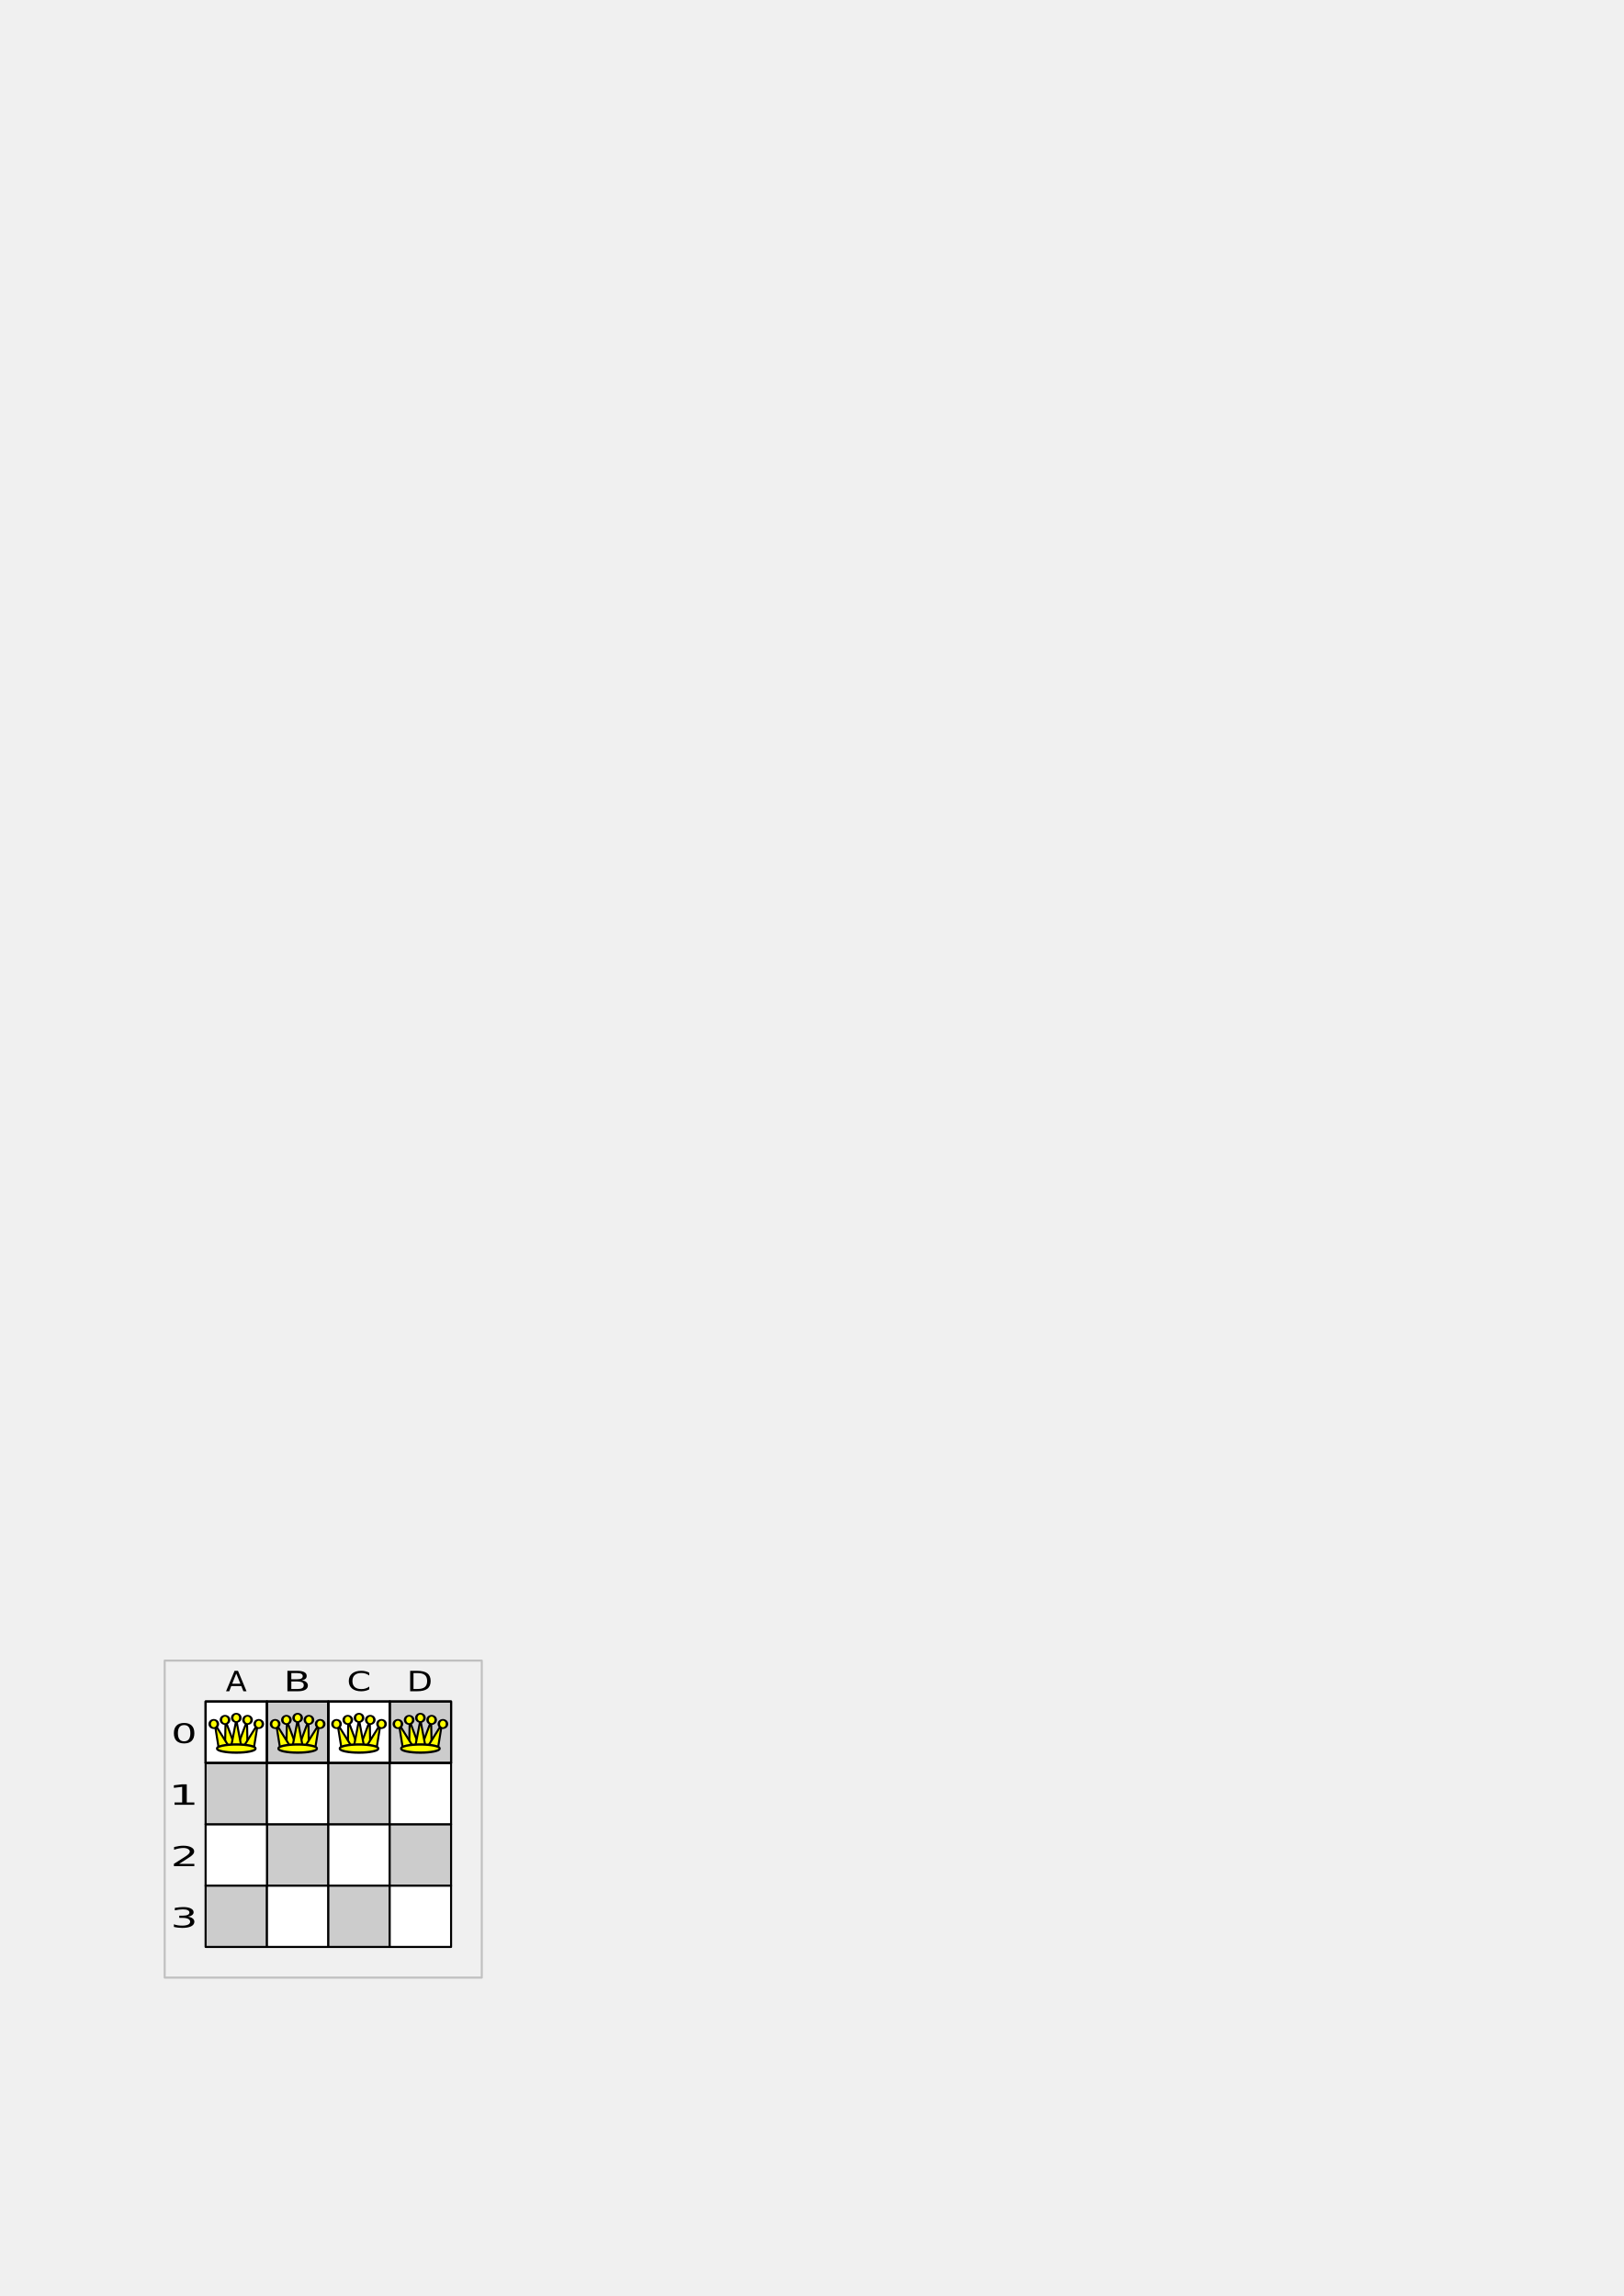
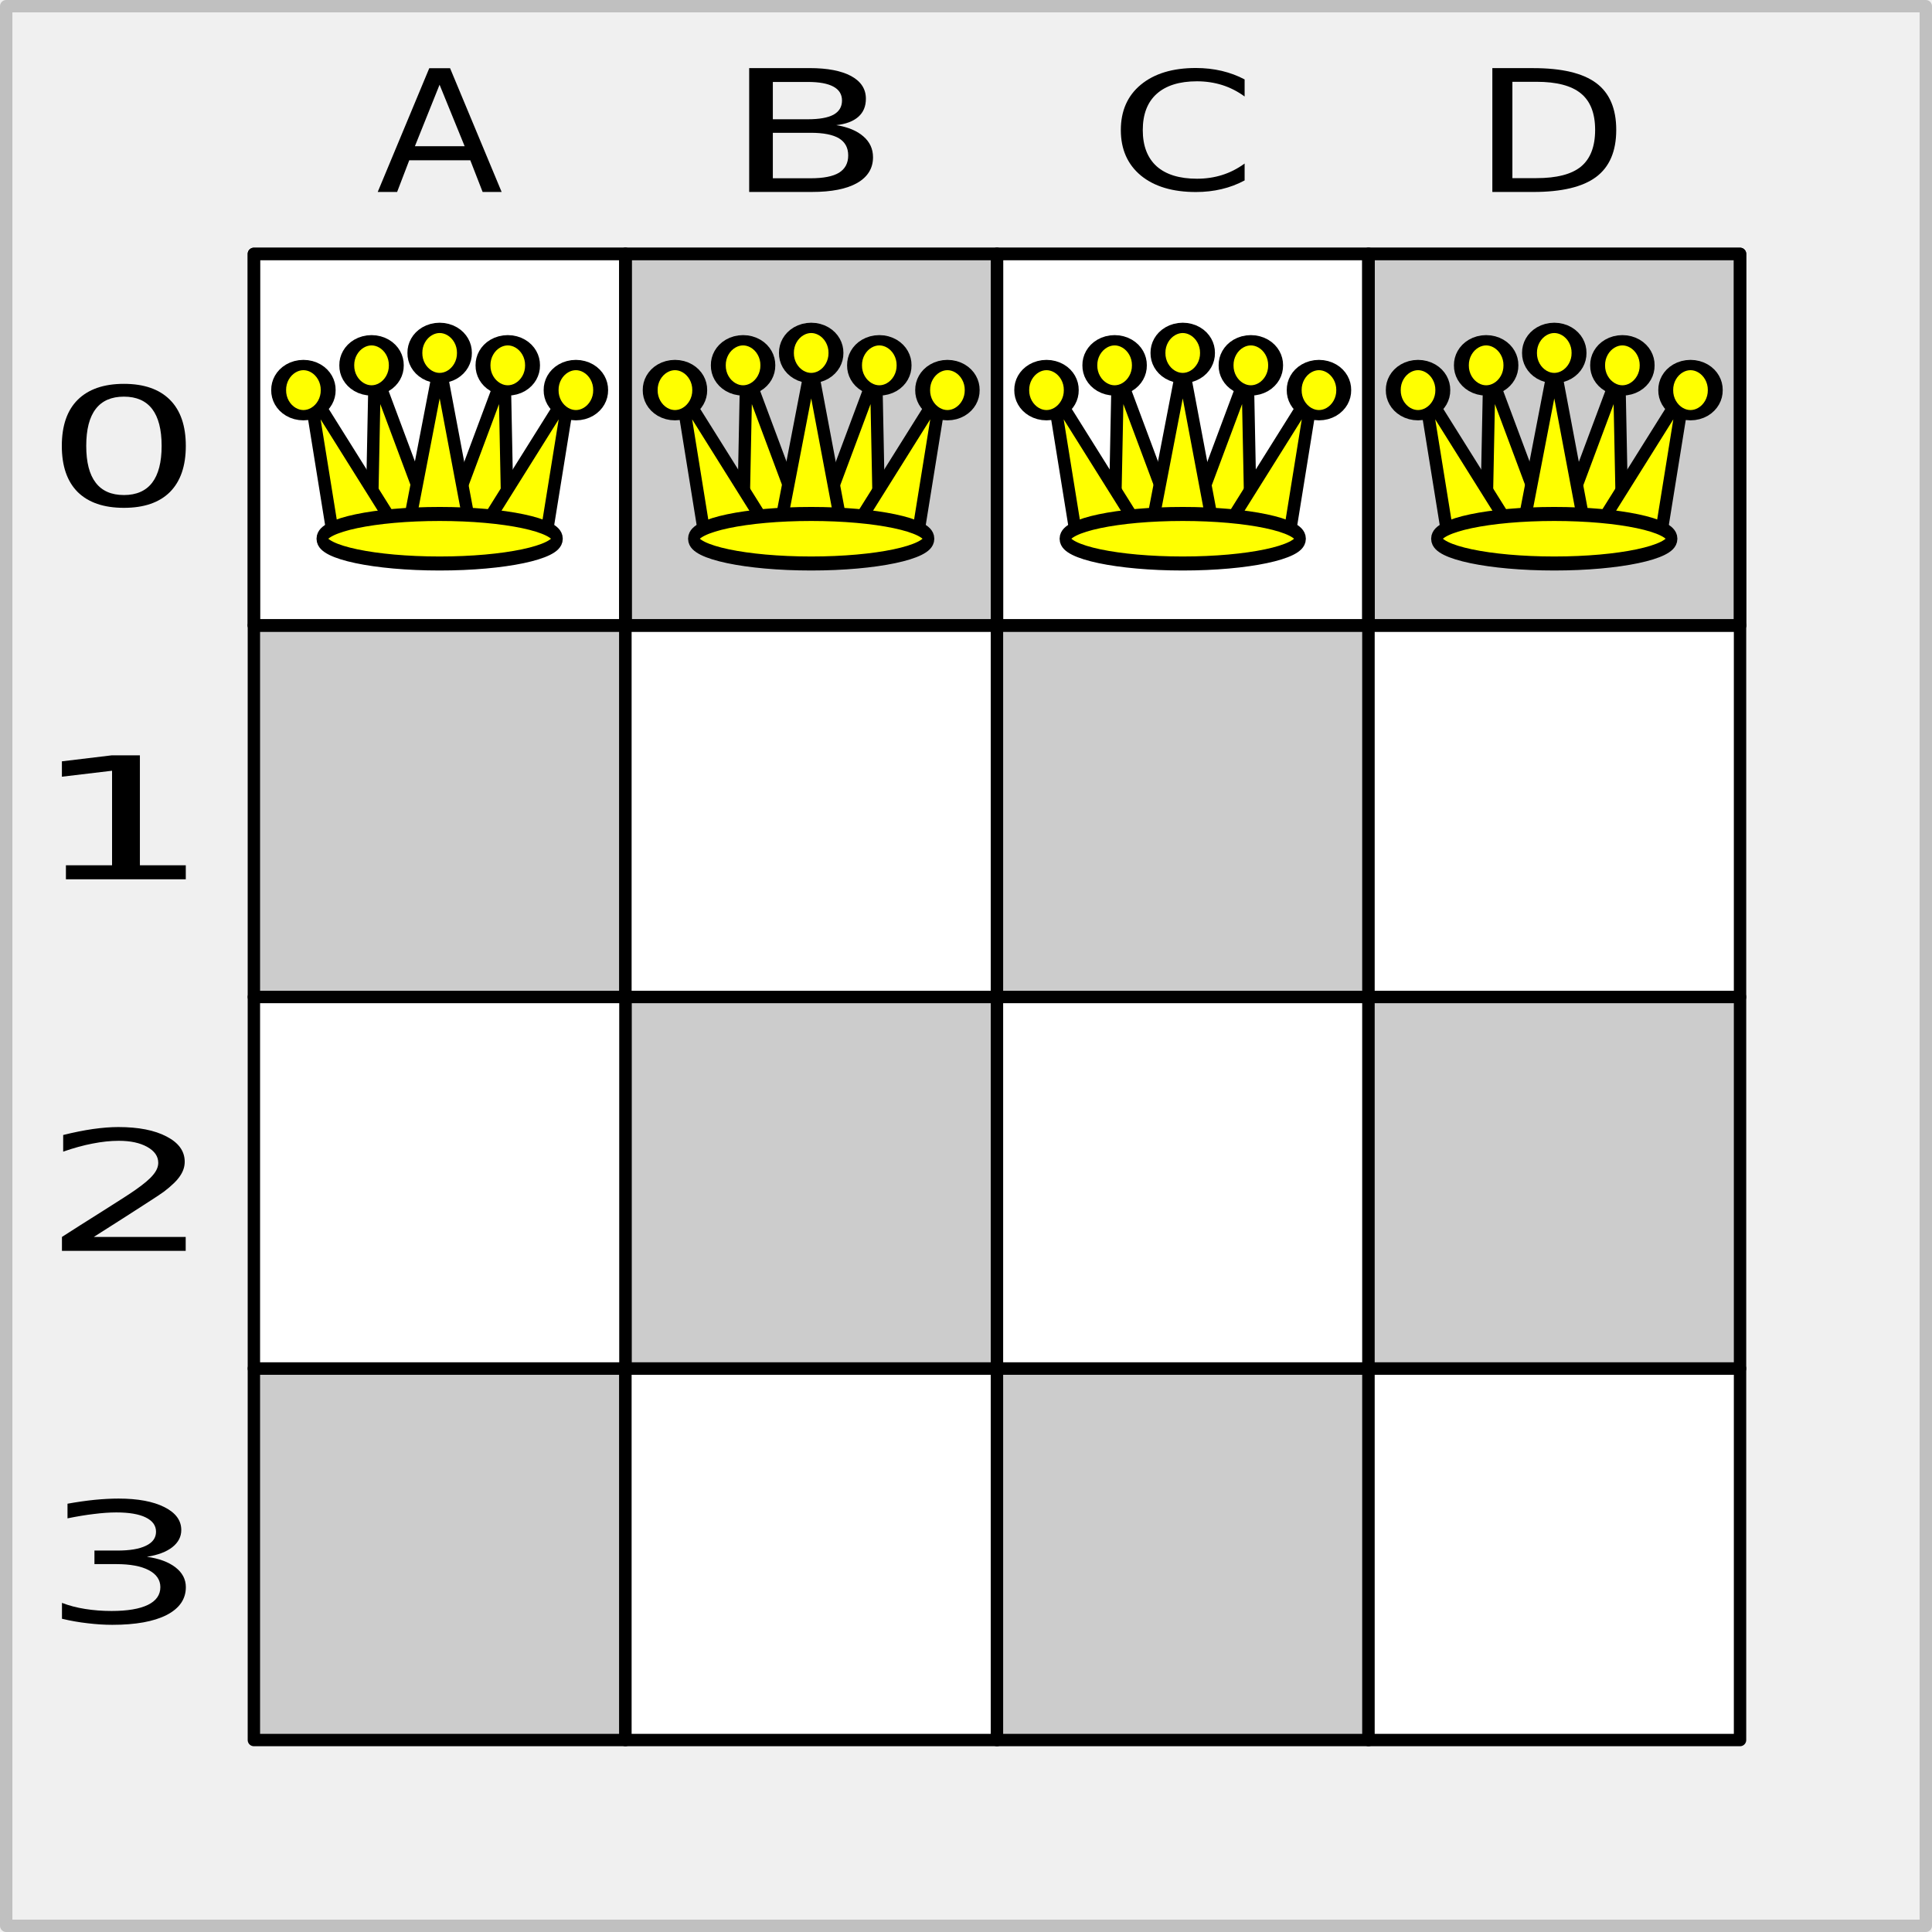
- <svg xmlns="http://www.w3.org/2000/svg" id="svg2" width="210mm" height="297mm">
-   <defs id="defs5" />
-   <g id="g8089">
+ <svg xmlns="http://www.w3.org/2000/svg" id="svg2" width="156" height="156" version="1.0">
+   <defs id="defs5">
+     </defs>
+   <g id="g8089" transform="translate(-80,-811.3622)">
    <rect y="921.862" x="100.5" height="30" width="30" id="rect2165" style="fill:#cccccc;fill-opacity:1;fill-rule:nonzero;stroke:#000000;stroke-width:1;stroke-linecap:round;stroke-linejoin:round;stroke-miterlimit:4;stroke-dasharray:none;stroke-opacity:1" />
    <rect y="921.862" x="130.5" height="30" width="30" id="rect4107" style="fill:#ffffff;fill-opacity:1;fill-rule:nonzero;stroke:#000000;stroke-width:1;stroke-linecap:round;stroke-linejoin:round;stroke-miterlimit:4;stroke-dasharray:none;stroke-opacity:1" />
    <rect y="921.862" x="160.5" height="30" width="30" id="rect5078" style="fill:#cccccc;fill-opacity:1;fill-rule:nonzero;stroke:#000000;stroke-width:1;stroke-linecap:round;stroke-linejoin:round;stroke-miterlimit:4;stroke-dasharray:none;stroke-opacity:1" />
    <rect y="921.862" x="190.5" height="30" width="30" id="rect5080" style="fill:#ffffff;fill-opacity:1;fill-rule:nonzero;stroke:#000000;stroke-width:1;stroke-linecap:round;stroke-linejoin:round;stroke-miterlimit:4;stroke-dasharray:none;stroke-opacity:1" />
    <rect y="891.862" x="130.5" height="30" width="30" id="rect5082" style="fill:#cccccc;fill-opacity:1;fill-rule:nonzero;stroke:#000000;stroke-width:1;stroke-linecap:round;stroke-linejoin:round;stroke-miterlimit:4;stroke-dasharray:none;stroke-opacity:1" />
    <rect y="891.862" x="160.5" height="30" width="30" id="rect5084" style="fill:#ffffff;fill-opacity:1;fill-rule:nonzero;stroke:#000000;stroke-width:1;stroke-linecap:round;stroke-linejoin:round;stroke-miterlimit:4;stroke-dasharray:none;stroke-opacity:1" />
    <rect y="891.862" x="100.5" height="30" width="30" id="rect5086" style="fill:#ffffff;fill-opacity:1;fill-rule:nonzero;stroke:#000000;stroke-width:1;stroke-linecap:round;stroke-linejoin:round;stroke-miterlimit:4;stroke-dasharray:none;stroke-opacity:1" />
    <rect y="891.862" x="190.5" height="30" width="30" id="rect5088" style="fill:#cccccc;fill-opacity:1;fill-rule:nonzero;stroke:#000000;stroke-width:1;stroke-linecap:round;stroke-linejoin:round;stroke-miterlimit:4;stroke-dasharray:none;stroke-opacity:1" />
    <rect y="861.862" x="100.5" height="30" width="30" id="rect5090" style="fill:#cccccc;fill-opacity:1;fill-rule:nonzero;stroke:#000000;stroke-width:1;stroke-linecap:round;stroke-linejoin:round;stroke-miterlimit:4;stroke-dasharray:none;stroke-opacity:1" />
    <rect y="861.862" x="130.5" height="30" width="30" id="rect5092" style="fill:#ffffff;fill-opacity:1;fill-rule:nonzero;stroke:#000000;stroke-width:1;stroke-linecap:round;stroke-linejoin:round;stroke-miterlimit:4;stroke-dasharray:none;stroke-opacity:1" />
    <rect y="861.862" x="160.5" height="30" width="30" id="rect5094" style="fill:#cccccc;fill-opacity:1;fill-rule:nonzero;stroke:#000000;stroke-width:1;stroke-linecap:round;stroke-linejoin:round;stroke-miterlimit:4;stroke-dasharray:none;stroke-opacity:1" />
    <rect y="861.862" x="190.5" height="30" width="30" id="rect5096" style="fill:#ffffff;fill-opacity:1;fill-rule:nonzero;stroke:#000000;stroke-width:1;stroke-linecap:round;stroke-linejoin:round;stroke-miterlimit:4;stroke-dasharray:none;stroke-opacity:1" />
    <rect y="831.862" x="130.5" height="30" width="30" id="rect5098" style="fill:#cccccc;fill-opacity:1;fill-rule:nonzero;stroke:#000000;stroke-width:1;stroke-linecap:round;stroke-linejoin:round;stroke-miterlimit:4;stroke-dasharray:none;stroke-opacity:1" />
    <rect y="831.862" x="160.5" height="30" width="30" id="rect5100" style="fill:#ffffff;fill-opacity:1;fill-rule:nonzero;stroke:#000000;stroke-width:1;stroke-linecap:round;stroke-linejoin:round;stroke-miterlimit:4;stroke-dasharray:none;stroke-opacity:1" />
    <rect y="831.862" x="100.5" height="30" width="30" id="rect5102" style="fill:#ffffff;fill-opacity:1;fill-rule:nonzero;stroke:#000000;stroke-width:1;stroke-linecap:round;stroke-linejoin:round;stroke-miterlimit:4;stroke-dasharray:none;stroke-opacity:1" />
    <rect y="831.862" x="190.5" height="30" width="30" id="rect5104" style="fill:#cccccc;fill-opacity:1;fill-rule:nonzero;stroke:#000000;stroke-width:1;stroke-linecap:round;stroke-linejoin:round;stroke-miterlimit:4;stroke-dasharray:none;stroke-opacity:1" />
  </g>
-   <g id="g8075" transform="translate(140,-40)">
+   <g id="g8075" transform="translate(60,-851.3622)">
    <rect y="871.862" x="50.5" height="30" width="30" id="rect5126" style="fill:none;fill-opacity:1;fill-rule:nonzero;stroke:#000000;stroke-width:1;stroke-linecap:round;stroke-linejoin:round;stroke-miterlimit:4;stroke-dasharray:none;stroke-opacity:1" />
-     <path id="path8065" d="M 65,894.058 L 60.259,881.362 L 60,894.311 L 62.433,894.862 L 65,894.058 z " style="fill:#ffff00;fill-opacity:1;fill-rule:nonzero;stroke:#000000;stroke-width:1;stroke-linecap:round;stroke-linejoin:round;stroke-miterlimit:4;stroke-opacity:1" />
-     <path id="path8069" d="M 66,894.058 L 70.741,881.362 L 71,894.311 L 68.567,894.862 L 66,894.058 z " style="fill:#ffff00;fill-opacity:1;fill-rule:nonzero;stroke:#000000;stroke-width:1;stroke-linecap:round;stroke-linejoin:round;stroke-miterlimit:4;stroke-opacity:1" />
-     <path id="path8071" d="M 62,894.041 L 55,882.862 L 56.844,894.299 L 59.352,894.862 L 62,894.041 z " style="fill:#ffff00;fill-opacity:1;fill-rule:nonzero;stroke:#000000;stroke-width:1;stroke-linecap:round;stroke-linejoin:round;stroke-miterlimit:4;stroke-opacity:1" />
-     <path id="path8073" d="M 69,894.041 L 76,882.862 L 74.156,894.299 L 71.648,894.862 L 69,894.041 z " style="fill:#ffff00;fill-opacity:1;fill-rule:nonzero;stroke:#000000;stroke-width:1;stroke-linecap:round;stroke-linejoin:round;stroke-miterlimit:4;stroke-opacity:1" />
-     <path transform="matrix(0.3254386,0,0,0.2248485,49.68421,684.2765)" d="M 37.844 874.303 A 6.146 8.895 0 1 1  25.553,874.303 A 6.146 8.895 0 1 1  37.844 874.303 z" id="path8037" style="fill:#ffff00;fill-opacity:1;fill-rule:nonzero;stroke:#000000;stroke-width:3.697;stroke-linecap:round;stroke-linejoin:round;stroke-miterlimit:4;stroke-dasharray:none;stroke-opacity:1" />
-     <path transform="matrix(0.3254386,0,0,0.2248485,60.68421,684.2765)" d="M 37.844 874.303 A 6.146 8.895 0 1 1  25.553,874.303 A 6.146 8.895 0 1 1  37.844 874.303 z" id="path8039" style="fill:#ffff00;fill-opacity:1;fill-rule:nonzero;stroke:#000000;stroke-width:3.697;stroke-linecap:round;stroke-linejoin:round;stroke-miterlimit:4;stroke-dasharray:none;stroke-opacity:1" />
-     <path transform="matrix(0.3254386,0,0,0.2248485,44.18421,686.2765)" d="M 37.844 874.303 A 6.146 8.895 0 1 1  25.553,874.303 A 6.146 8.895 0 1 1  37.844 874.303 z" id="path8041" style="fill:#ffff00;fill-opacity:1;fill-rule:nonzero;stroke:#000000;stroke-width:3.697;stroke-linecap:round;stroke-linejoin:round;stroke-miterlimit:4;stroke-dasharray:none;stroke-opacity:1" />
-     <path transform="matrix(0.3254386,0,0,0.2248485,66.18421,686.2765)" d="M 37.844 874.303 A 6.146 8.895 0 1 1  25.553,874.303 A 6.146 8.895 0 1 1  37.844 874.303 z" id="path8043" style="fill:#ffff00;fill-opacity:1;fill-rule:nonzero;stroke:#000000;stroke-width:3.697;stroke-linecap:round;stroke-linejoin:round;stroke-miterlimit:4;stroke-dasharray:none;stroke-opacity:1" />
-     <path id="path8061" d="M 68,894.096 L 65.507,880.862 L 63,893.86 L 65.369,894.862 L 68,894.096 z " style="fill:#ffff00;fill-opacity:1;fill-rule:nonzero;stroke:#000000;stroke-width:1;stroke-linecap:round;stroke-linejoin:round;stroke-miterlimit:4;stroke-opacity:1" />
-     <path transform="matrix(0.3254386,0,0,0.2248485,55.18421,683.2765)" d="M 37.844 874.303 A 6.146 8.895 0 1 1  25.553,874.303 A 6.146 8.895 0 1 1  37.844 874.303 z" id="path5124" style="fill:#ffff00;fill-opacity:1;fill-rule:nonzero;stroke:#000000;stroke-width:3.697;stroke-linecap:round;stroke-linejoin:round;stroke-miterlimit:4;stroke-dasharray:none;stroke-opacity:1" />
-     <path transform="matrix(0.9454765,0,0,1.211923,18.55301,-205.0517)" d="M 59.702 907.577 A 10.048 1.65 0 1 1  39.606,907.577 A 10.048 1.65 0 1 1  59.702 907.577 z" id="path5128" style="fill:#ffff00;fill-opacity:1;fill-rule:nonzero;stroke:#000000;stroke-width:0.934;stroke-linecap:round;stroke-linejoin:round;stroke-miterlimit:4;stroke-dasharray:none;stroke-opacity:1" />
+     <path id="path8065" d="M 65,894.058 L 60.259,881.362 L 60,894.311 L 62.433,894.862 L 65,894.058 z" style="fill:#ffff00;fill-opacity:1;fill-rule:nonzero;stroke:#000000;stroke-width:1;stroke-linecap:round;stroke-linejoin:round;stroke-miterlimit:4;stroke-opacity:1" />
+     <path id="path8069" d="M 66,894.058 L 70.741,881.362 L 71,894.311 L 68.567,894.862 L 66,894.058 z" style="fill:#ffff00;fill-opacity:1;fill-rule:nonzero;stroke:#000000;stroke-width:1;stroke-linecap:round;stroke-linejoin:round;stroke-miterlimit:4;stroke-opacity:1" />
+     <path id="path8071" d="M 62,894.041 L 55,882.862 L 56.844,894.299 L 59.352,894.862 L 62,894.041 z" style="fill:#ffff00;fill-opacity:1;fill-rule:nonzero;stroke:#000000;stroke-width:1;stroke-linecap:round;stroke-linejoin:round;stroke-miterlimit:4;stroke-opacity:1" />
+     <path id="path8073" d="M 69,894.041 L 76,882.862 L 74.156,894.299 L 71.648,894.862 L 69,894.041 z" style="fill:#ffff00;fill-opacity:1;fill-rule:nonzero;stroke:#000000;stroke-width:1;stroke-linecap:round;stroke-linejoin:round;stroke-miterlimit:4;stroke-opacity:1" />
+     <path transform="matrix(0.3254386,0,0,0.2248485,49.68421,684.2765)" d="M 37.844,874.303 A 6.146,8.895 0 1 1 25.553,874.303 A 6.146,8.895 0 1 1 37.844,874.303 z" id="path8037" style="fill:#ffff00;fill-opacity:1;fill-rule:nonzero;stroke:#000000;stroke-width:3.697;stroke-linecap:round;stroke-linejoin:round;stroke-miterlimit:4;stroke-dasharray:none;stroke-opacity:1" />
+     <path transform="matrix(0.3254386,0,0,0.2248485,60.68421,684.2765)" d="M 37.844,874.303 A 6.146,8.895 0 1 1 25.553,874.303 A 6.146,8.895 0 1 1 37.844,874.303 z" id="path8039" style="fill:#ffff00;fill-opacity:1;fill-rule:nonzero;stroke:#000000;stroke-width:3.697;stroke-linecap:round;stroke-linejoin:round;stroke-miterlimit:4;stroke-dasharray:none;stroke-opacity:1" />
+     <path transform="matrix(0.3254386,0,0,0.2248485,44.18421,686.2765)" d="M 37.844,874.303 A 6.146,8.895 0 1 1 25.553,874.303 A 6.146,8.895 0 1 1 37.844,874.303 z" id="path8041" style="fill:#ffff00;fill-opacity:1;fill-rule:nonzero;stroke:#000000;stroke-width:3.697;stroke-linecap:round;stroke-linejoin:round;stroke-miterlimit:4;stroke-dasharray:none;stroke-opacity:1" />
+     <path transform="matrix(0.3254386,0,0,0.2248485,66.18421,686.2765)" d="M 37.844,874.303 A 6.146,8.895 0 1 1 25.553,874.303 A 6.146,8.895 0 1 1 37.844,874.303 z" id="path8043" style="fill:#ffff00;fill-opacity:1;fill-rule:nonzero;stroke:#000000;stroke-width:3.697;stroke-linecap:round;stroke-linejoin:round;stroke-miterlimit:4;stroke-dasharray:none;stroke-opacity:1" />
+     <path id="path8061" d="M 68,894.096 L 65.507,880.862 L 63,893.86 L 65.369,894.862 L 68,894.096 z" style="fill:#ffff00;fill-opacity:1;fill-rule:nonzero;stroke:#000000;stroke-width:1;stroke-linecap:round;stroke-linejoin:round;stroke-miterlimit:4;stroke-opacity:1" />
+     <path transform="matrix(0.3254386,0,0,0.2248485,55.18421,683.2765)" d="M 37.844,874.303 A 6.146,8.895 0 1 1 25.553,874.303 A 6.146,8.895 0 1 1 37.844,874.303 z" id="path5124" style="fill:#ffff00;fill-opacity:1;fill-rule:nonzero;stroke:#000000;stroke-width:3.697;stroke-linecap:round;stroke-linejoin:round;stroke-miterlimit:4;stroke-dasharray:none;stroke-opacity:1" />
+     <path transform="matrix(0.9454765,0,0,1.211923,18.55301,-205.0517)" d="M 59.702,907.577 A 10.048,1.65 0 1 1 39.606,907.577 A 10.048,1.65 0 1 1 59.702,907.577 z" id="path5128" style="fill:#ffff00;fill-opacity:1;fill-rule:nonzero;stroke:#000000;stroke-width:0.934;stroke-linecap:round;stroke-linejoin:round;stroke-miterlimit:4;stroke-dasharray:none;stroke-opacity:1" />
  </g>
-   <g id="g8107" transform="translate(110,-40)">
+   <g id="g8107" transform="translate(30,-851.3622)">
    <rect y="871.862" x="50.5" height="30" width="30" id="rect8109" style="fill:none;fill-opacity:1;fill-rule:nonzero;stroke:#000000;stroke-width:1;stroke-linecap:round;stroke-linejoin:round;stroke-miterlimit:4;stroke-dasharray:none;stroke-opacity:1" />
-     <path id="path8111" d="M 65,894.058 L 60.259,881.362 L 60,894.311 L 62.433,894.862 L 65,894.058 z " style="fill:#ffff00;fill-opacity:1;fill-rule:nonzero;stroke:#000000;stroke-width:1;stroke-linecap:round;stroke-linejoin:round;stroke-miterlimit:4;stroke-opacity:1" />
-     <path id="path8113" d="M 66,894.058 L 70.741,881.362 L 71,894.311 L 68.567,894.862 L 66,894.058 z " style="fill:#ffff00;fill-opacity:1;fill-rule:nonzero;stroke:#000000;stroke-width:1;stroke-linecap:round;stroke-linejoin:round;stroke-miterlimit:4;stroke-opacity:1" />
-     <path id="path8115" d="M 62,894.041 L 55,882.862 L 56.844,894.299 L 59.352,894.862 L 62,894.041 z " style="fill:#ffff00;fill-opacity:1;fill-rule:nonzero;stroke:#000000;stroke-width:1;stroke-linecap:round;stroke-linejoin:round;stroke-miterlimit:4;stroke-opacity:1" />
-     <path id="path8117" d="M 69,894.041 L 76,882.862 L 74.156,894.299 L 71.648,894.862 L 69,894.041 z " style="fill:#ffff00;fill-opacity:1;fill-rule:nonzero;stroke:#000000;stroke-width:1;stroke-linecap:round;stroke-linejoin:round;stroke-miterlimit:4;stroke-opacity:1" />
-     <path transform="matrix(0.3254386,0,0,0.2248485,49.68421,684.2765)" d="M 37.844 874.303 A 6.146 8.895 0 1 1  25.553,874.303 A 6.146 8.895 0 1 1  37.844 874.303 z" id="path8119" style="fill:#ffff00;fill-opacity:1;fill-rule:nonzero;stroke:#000000;stroke-width:3.697;stroke-linecap:round;stroke-linejoin:round;stroke-miterlimit:4;stroke-dasharray:none;stroke-opacity:1" />
-     <path transform="matrix(0.3254386,0,0,0.2248485,60.68421,684.2765)" d="M 37.844 874.303 A 6.146 8.895 0 1 1  25.553,874.303 A 6.146 8.895 0 1 1  37.844 874.303 z" id="path8121" style="fill:#ffff00;fill-opacity:1;fill-rule:nonzero;stroke:#000000;stroke-width:3.697;stroke-linecap:round;stroke-linejoin:round;stroke-miterlimit:4;stroke-dasharray:none;stroke-opacity:1" />
-     <path transform="matrix(0.3254386,0,0,0.2248485,44.18421,686.2765)" d="M 37.844 874.303 A 6.146 8.895 0 1 1  25.553,874.303 A 6.146 8.895 0 1 1  37.844 874.303 z" id="path8123" style="fill:#ffff00;fill-opacity:1;fill-rule:nonzero;stroke:#000000;stroke-width:3.697;stroke-linecap:round;stroke-linejoin:round;stroke-miterlimit:4;stroke-dasharray:none;stroke-opacity:1" />
-     <path transform="matrix(0.3254386,0,0,0.2248485,66.18421,686.2765)" d="M 37.844 874.303 A 6.146 8.895 0 1 1  25.553,874.303 A 6.146 8.895 0 1 1  37.844 874.303 z" id="path8125" style="fill:#ffff00;fill-opacity:1;fill-rule:nonzero;stroke:#000000;stroke-width:3.697;stroke-linecap:round;stroke-linejoin:round;stroke-miterlimit:4;stroke-dasharray:none;stroke-opacity:1" />
-     <path id="path8127" d="M 68,894.096 L 65.507,880.862 L 63,893.86 L 65.369,894.862 L 68,894.096 z " style="fill:#ffff00;fill-opacity:1;fill-rule:nonzero;stroke:#000000;stroke-width:1;stroke-linecap:round;stroke-linejoin:round;stroke-miterlimit:4;stroke-opacity:1" />
-     <path transform="matrix(0.3254386,0,0,0.2248485,55.18421,683.2765)" d="M 37.844 874.303 A 6.146 8.895 0 1 1  25.553,874.303 A 6.146 8.895 0 1 1  37.844 874.303 z" id="path8129" style="fill:#ffff00;fill-opacity:1;fill-rule:nonzero;stroke:#000000;stroke-width:3.697;stroke-linecap:round;stroke-linejoin:round;stroke-miterlimit:4;stroke-dasharray:none;stroke-opacity:1" />
-     <path transform="matrix(0.9454765,0,0,1.211923,18.55301,-205.0517)" d="M 59.702 907.577 A 10.048 1.65 0 1 1  39.606,907.577 A 10.048 1.65 0 1 1  59.702 907.577 z" id="path8131" style="fill:#ffff00;fill-opacity:1;fill-rule:nonzero;stroke:#000000;stroke-width:0.934;stroke-linecap:round;stroke-linejoin:round;stroke-miterlimit:4;stroke-dasharray:none;stroke-opacity:1" />
+     <path id="path8111" d="M 65,894.058 L 60.259,881.362 L 60,894.311 L 62.433,894.862 L 65,894.058 z" style="fill:#ffff00;fill-opacity:1;fill-rule:nonzero;stroke:#000000;stroke-width:1;stroke-linecap:round;stroke-linejoin:round;stroke-miterlimit:4;stroke-opacity:1" />
+     <path id="path8113" d="M 66,894.058 L 70.741,881.362 L 71,894.311 L 68.567,894.862 L 66,894.058 z" style="fill:#ffff00;fill-opacity:1;fill-rule:nonzero;stroke:#000000;stroke-width:1;stroke-linecap:round;stroke-linejoin:round;stroke-miterlimit:4;stroke-opacity:1" />
+     <path id="path8115" d="M 62,894.041 L 55,882.862 L 56.844,894.299 L 59.352,894.862 L 62,894.041 z" style="fill:#ffff00;fill-opacity:1;fill-rule:nonzero;stroke:#000000;stroke-width:1;stroke-linecap:round;stroke-linejoin:round;stroke-miterlimit:4;stroke-opacity:1" />
+     <path id="path8117" d="M 69,894.041 L 76,882.862 L 74.156,894.299 L 71.648,894.862 L 69,894.041 z" style="fill:#ffff00;fill-opacity:1;fill-rule:nonzero;stroke:#000000;stroke-width:1;stroke-linecap:round;stroke-linejoin:round;stroke-miterlimit:4;stroke-opacity:1" />
+     <path transform="matrix(0.3254386,0,0,0.2248485,49.68421,684.2765)" d="M 37.844,874.303 A 6.146,8.895 0 1 1 25.553,874.303 A 6.146,8.895 0 1 1 37.844,874.303 z" id="path8119" style="fill:#ffff00;fill-opacity:1;fill-rule:nonzero;stroke:#000000;stroke-width:3.697;stroke-linecap:round;stroke-linejoin:round;stroke-miterlimit:4;stroke-dasharray:none;stroke-opacity:1" />
+     <path transform="matrix(0.3254386,0,0,0.2248485,60.68421,684.2765)" d="M 37.844,874.303 A 6.146,8.895 0 1 1 25.553,874.303 A 6.146,8.895 0 1 1 37.844,874.303 z" id="path8121" style="fill:#ffff00;fill-opacity:1;fill-rule:nonzero;stroke:#000000;stroke-width:3.697;stroke-linecap:round;stroke-linejoin:round;stroke-miterlimit:4;stroke-dasharray:none;stroke-opacity:1" />
+     <path transform="matrix(0.3254386,0,0,0.2248485,44.18421,686.2765)" d="M 37.844,874.303 A 6.146,8.895 0 1 1 25.553,874.303 A 6.146,8.895 0 1 1 37.844,874.303 z" id="path8123" style="fill:#ffff00;fill-opacity:1;fill-rule:nonzero;stroke:#000000;stroke-width:3.697;stroke-linecap:round;stroke-linejoin:round;stroke-miterlimit:4;stroke-dasharray:none;stroke-opacity:1" />
+     <path transform="matrix(0.3254386,0,0,0.2248485,66.18421,686.2765)" d="M 37.844,874.303 A 6.146,8.895 0 1 1 25.553,874.303 A 6.146,8.895 0 1 1 37.844,874.303 z" id="path8125" style="fill:#ffff00;fill-opacity:1;fill-rule:nonzero;stroke:#000000;stroke-width:3.697;stroke-linecap:round;stroke-linejoin:round;stroke-miterlimit:4;stroke-dasharray:none;stroke-opacity:1" />
+     <path id="path8127" d="M 68,894.096 L 65.507,880.862 L 63,893.86 L 65.369,894.862 L 68,894.096 z" style="fill:#ffff00;fill-opacity:1;fill-rule:nonzero;stroke:#000000;stroke-width:1;stroke-linecap:round;stroke-linejoin:round;stroke-miterlimit:4;stroke-opacity:1" />
+     <path transform="matrix(0.3254386,0,0,0.2248485,55.18421,683.2765)" d="M 37.844,874.303 A 6.146,8.895 0 1 1 25.553,874.303 A 6.146,8.895 0 1 1 37.844,874.303 z" id="path8129" style="fill:#ffff00;fill-opacity:1;fill-rule:nonzero;stroke:#000000;stroke-width:3.697;stroke-linecap:round;stroke-linejoin:round;stroke-miterlimit:4;stroke-dasharray:none;stroke-opacity:1" />
+     <path transform="matrix(0.9454765,0,0,1.211923,18.55301,-205.0517)" d="M 59.702,907.577 A 10.048,1.65 0 1 1 39.606,907.577 A 10.048,1.65 0 1 1 59.702,907.577 z" id="path8131" style="fill:#ffff00;fill-opacity:1;fill-rule:nonzero;stroke:#000000;stroke-width:0.934;stroke-linecap:round;stroke-linejoin:round;stroke-miterlimit:4;stroke-dasharray:none;stroke-opacity:1" />
  </g>
-   <g id="g8133" transform="translate(80,-40)">
+   <g id="g8133" transform="translate(0,-851.3622)">
    <rect y="871.862" x="50.5" height="30" width="30" id="rect8135" style="fill:none;fill-opacity:1;fill-rule:nonzero;stroke:#000000;stroke-width:1;stroke-linecap:round;stroke-linejoin:round;stroke-miterlimit:4;stroke-dasharray:none;stroke-opacity:1" />
-     <path id="path8137" d="M 65,894.058 L 60.259,881.362 L 60,894.311 L 62.433,894.862 L 65,894.058 z " style="fill:#ffff00;fill-opacity:1;fill-rule:nonzero;stroke:#000000;stroke-width:1;stroke-linecap:round;stroke-linejoin:round;stroke-miterlimit:4;stroke-opacity:1" />
-     <path id="path8139" d="M 66,894.058 L 70.741,881.362 L 71,894.311 L 68.567,894.862 L 66,894.058 z " style="fill:#ffff00;fill-opacity:1;fill-rule:nonzero;stroke:#000000;stroke-width:1;stroke-linecap:round;stroke-linejoin:round;stroke-miterlimit:4;stroke-opacity:1" />
-     <path id="path8141" d="M 62,894.041 L 55,882.862 L 56.844,894.299 L 59.352,894.862 L 62,894.041 z " style="fill:#ffff00;fill-opacity:1;fill-rule:nonzero;stroke:#000000;stroke-width:1;stroke-linecap:round;stroke-linejoin:round;stroke-miterlimit:4;stroke-opacity:1" />
-     <path id="path8143" d="M 69,894.041 L 76,882.862 L 74.156,894.299 L 71.648,894.862 L 69,894.041 z " style="fill:#ffff00;fill-opacity:1;fill-rule:nonzero;stroke:#000000;stroke-width:1;stroke-linecap:round;stroke-linejoin:round;stroke-miterlimit:4;stroke-opacity:1" />
-     <path transform="matrix(0.3254386,0,0,0.2248485,49.68421,684.2765)" d="M 37.844 874.303 A 6.146 8.895 0 1 1  25.553,874.303 A 6.146 8.895 0 1 1  37.844 874.303 z" id="path8145" style="fill:#ffff00;fill-opacity:1;fill-rule:nonzero;stroke:#000000;stroke-width:3.697;stroke-linecap:round;stroke-linejoin:round;stroke-miterlimit:4;stroke-dasharray:none;stroke-opacity:1" />
-     <path transform="matrix(0.3254386,0,0,0.2248485,60.68421,684.2765)" d="M 37.844 874.303 A 6.146 8.895 0 1 1  25.553,874.303 A 6.146 8.895 0 1 1  37.844 874.303 z" id="path8147" style="fill:#ffff00;fill-opacity:1;fill-rule:nonzero;stroke:#000000;stroke-width:3.697;stroke-linecap:round;stroke-linejoin:round;stroke-miterlimit:4;stroke-dasharray:none;stroke-opacity:1" />
-     <path transform="matrix(0.3254386,0,0,0.2248485,44.18421,686.2765)" d="M 37.844 874.303 A 6.146 8.895 0 1 1  25.553,874.303 A 6.146 8.895 0 1 1  37.844 874.303 z" id="path8149" style="fill:#ffff00;fill-opacity:1;fill-rule:nonzero;stroke:#000000;stroke-width:3.697;stroke-linecap:round;stroke-linejoin:round;stroke-miterlimit:4;stroke-dasharray:none;stroke-opacity:1" />
-     <path transform="matrix(0.3254386,0,0,0.2248485,66.18421,686.2765)" d="M 37.844 874.303 A 6.146 8.895 0 1 1  25.553,874.303 A 6.146 8.895 0 1 1  37.844 874.303 z" id="path8151" style="fill:#ffff00;fill-opacity:1;fill-rule:nonzero;stroke:#000000;stroke-width:3.697;stroke-linecap:round;stroke-linejoin:round;stroke-miterlimit:4;stroke-dasharray:none;stroke-opacity:1" />
-     <path id="path8153" d="M 68,894.096 L 65.507,880.862 L 63,893.86 L 65.369,894.862 L 68,894.096 z " style="fill:#ffff00;fill-opacity:1;fill-rule:nonzero;stroke:#000000;stroke-width:1;stroke-linecap:round;stroke-linejoin:round;stroke-miterlimit:4;stroke-opacity:1" />
-     <path transform="matrix(0.3254386,0,0,0.2248485,55.18421,683.2765)" d="M 37.844 874.303 A 6.146 8.895 0 1 1  25.553,874.303 A 6.146 8.895 0 1 1  37.844 874.303 z" id="path8155" style="fill:#ffff00;fill-opacity:1;fill-rule:nonzero;stroke:#000000;stroke-width:3.697;stroke-linecap:round;stroke-linejoin:round;stroke-miterlimit:4;stroke-dasharray:none;stroke-opacity:1" />
-     <path transform="matrix(0.9454765,0,0,1.211923,18.55301,-205.0517)" d="M 59.702 907.577 A 10.048 1.65 0 1 1  39.606,907.577 A 10.048 1.65 0 1 1  59.702 907.577 z" id="path8157" style="fill:#ffff00;fill-opacity:1;fill-rule:nonzero;stroke:#000000;stroke-width:0.934;stroke-linecap:round;stroke-linejoin:round;stroke-miterlimit:4;stroke-dasharray:none;stroke-opacity:1" />
+     <path id="path8137" d="M 65,894.058 L 60.259,881.362 L 60,894.311 L 62.433,894.862 L 65,894.058 z" style="fill:#ffff00;fill-opacity:1;fill-rule:nonzero;stroke:#000000;stroke-width:1;stroke-linecap:round;stroke-linejoin:round;stroke-miterlimit:4;stroke-opacity:1" />
+     <path id="path8139" d="M 66,894.058 L 70.741,881.362 L 71,894.311 L 68.567,894.862 L 66,894.058 z" style="fill:#ffff00;fill-opacity:1;fill-rule:nonzero;stroke:#000000;stroke-width:1;stroke-linecap:round;stroke-linejoin:round;stroke-miterlimit:4;stroke-opacity:1" />
+     <path id="path8141" d="M 62,894.041 L 55,882.862 L 56.844,894.299 L 59.352,894.862 L 62,894.041 z" style="fill:#ffff00;fill-opacity:1;fill-rule:nonzero;stroke:#000000;stroke-width:1;stroke-linecap:round;stroke-linejoin:round;stroke-miterlimit:4;stroke-opacity:1" />
+     <path id="path8143" d="M 69,894.041 L 76,882.862 L 74.156,894.299 L 71.648,894.862 L 69,894.041 z" style="fill:#ffff00;fill-opacity:1;fill-rule:nonzero;stroke:#000000;stroke-width:1;stroke-linecap:round;stroke-linejoin:round;stroke-miterlimit:4;stroke-opacity:1" />
+     <path transform="matrix(0.3254386,0,0,0.2248485,49.68421,684.2765)" d="M 37.844,874.303 A 6.146,8.895 0 1 1 25.553,874.303 A 6.146,8.895 0 1 1 37.844,874.303 z" id="path8145" style="fill:#ffff00;fill-opacity:1;fill-rule:nonzero;stroke:#000000;stroke-width:3.697;stroke-linecap:round;stroke-linejoin:round;stroke-miterlimit:4;stroke-dasharray:none;stroke-opacity:1" />
+     <path transform="matrix(0.3254386,0,0,0.2248485,60.68421,684.2765)" d="M 37.844,874.303 A 6.146,8.895 0 1 1 25.553,874.303 A 6.146,8.895 0 1 1 37.844,874.303 z" id="path8147" style="fill:#ffff00;fill-opacity:1;fill-rule:nonzero;stroke:#000000;stroke-width:3.697;stroke-linecap:round;stroke-linejoin:round;stroke-miterlimit:4;stroke-dasharray:none;stroke-opacity:1" />
+     <path transform="matrix(0.3254386,0,0,0.2248485,44.18421,686.2765)" d="M 37.844,874.303 A 6.146,8.895 0 1 1 25.553,874.303 A 6.146,8.895 0 1 1 37.844,874.303 z" id="path8149" style="fill:#ffff00;fill-opacity:1;fill-rule:nonzero;stroke:#000000;stroke-width:3.697;stroke-linecap:round;stroke-linejoin:round;stroke-miterlimit:4;stroke-dasharray:none;stroke-opacity:1" />
+     <path transform="matrix(0.3254386,0,0,0.2248485,66.18421,686.2765)" d="M 37.844,874.303 A 6.146,8.895 0 1 1 25.553,874.303 A 6.146,8.895 0 1 1 37.844,874.303 z" id="path8151" style="fill:#ffff00;fill-opacity:1;fill-rule:nonzero;stroke:#000000;stroke-width:3.697;stroke-linecap:round;stroke-linejoin:round;stroke-miterlimit:4;stroke-dasharray:none;stroke-opacity:1" />
+     <path id="path8153" d="M 68,894.096 L 65.507,880.862 L 63,893.86 L 65.369,894.862 L 68,894.096 z" style="fill:#ffff00;fill-opacity:1;fill-rule:nonzero;stroke:#000000;stroke-width:1;stroke-linecap:round;stroke-linejoin:round;stroke-miterlimit:4;stroke-opacity:1" />
+     <path transform="matrix(0.3254386,0,0,0.2248485,55.18421,683.2765)" d="M 37.844,874.303 A 6.146,8.895 0 1 1 25.553,874.303 A 6.146,8.895 0 1 1 37.844,874.303 z" id="path8155" style="fill:#ffff00;fill-opacity:1;fill-rule:nonzero;stroke:#000000;stroke-width:3.697;stroke-linecap:round;stroke-linejoin:round;stroke-miterlimit:4;stroke-dasharray:none;stroke-opacity:1" />
+     <path transform="matrix(0.9454765,0,0,1.211923,18.55301,-205.0517)" d="M 59.702,907.577 A 10.048,1.65 0 1 1 39.606,907.577 A 10.048,1.65 0 1 1 59.702,907.577 z" id="path8157" style="fill:#ffff00;fill-opacity:1;fill-rule:nonzero;stroke:#000000;stroke-width:0.934;stroke-linecap:round;stroke-linejoin:round;stroke-miterlimit:4;stroke-dasharray:none;stroke-opacity:1" />
  </g>
-   <g id="g8159" transform="translate(50,-40)">
+   <g id="g8159" transform="translate(-30,-851.3622)">
    <rect y="871.862" x="50.5" height="30" width="30" id="rect8161" style="fill:none;fill-opacity:1;fill-rule:nonzero;stroke:#000000;stroke-width:1;stroke-linecap:round;stroke-linejoin:round;stroke-miterlimit:4;stroke-dasharray:none;stroke-opacity:1" />
-     <path id="path8163" d="M 65,894.058 L 60.259,881.362 L 60,894.311 L 62.433,894.862 L 65,894.058 z " style="fill:#ffff00;fill-opacity:1;fill-rule:nonzero;stroke:#000000;stroke-width:1;stroke-linecap:round;stroke-linejoin:round;stroke-miterlimit:4;stroke-opacity:1" />
-     <path id="path8165" d="M 66,894.058 L 70.741,881.362 L 71,894.311 L 68.567,894.862 L 66,894.058 z " style="fill:#ffff00;fill-opacity:1;fill-rule:nonzero;stroke:#000000;stroke-width:1;stroke-linecap:round;stroke-linejoin:round;stroke-miterlimit:4;stroke-opacity:1" />
-     <path id="path8167" d="M 62,894.041 L 55,882.862 L 56.844,894.299 L 59.352,894.862 L 62,894.041 z " style="fill:#ffff00;fill-opacity:1;fill-rule:nonzero;stroke:#000000;stroke-width:1;stroke-linecap:round;stroke-linejoin:round;stroke-miterlimit:4;stroke-opacity:1" />
-     <path id="path8169" d="M 69,894.041 L 76,882.862 L 74.156,894.299 L 71.648,894.862 L 69,894.041 z " style="fill:#ffff00;fill-opacity:1;fill-rule:nonzero;stroke:#000000;stroke-width:1;stroke-linecap:round;stroke-linejoin:round;stroke-miterlimit:4;stroke-opacity:1" />
-     <path transform="matrix(0.3254386,0,0,0.2248485,49.68421,684.2765)" d="M 37.844 874.303 A 6.146 8.895 0 1 1  25.553,874.303 A 6.146 8.895 0 1 1  37.844 874.303 z" id="path8171" style="fill:#ffff00;fill-opacity:1;fill-rule:nonzero;stroke:#000000;stroke-width:3.697;stroke-linecap:round;stroke-linejoin:round;stroke-miterlimit:4;stroke-dasharray:none;stroke-opacity:1" />
-     <path transform="matrix(0.3254386,0,0,0.2248485,60.68421,684.2765)" d="M 37.844 874.303 A 6.146 8.895 0 1 1  25.553,874.303 A 6.146 8.895 0 1 1  37.844 874.303 z" id="path8173" style="fill:#ffff00;fill-opacity:1;fill-rule:nonzero;stroke:#000000;stroke-width:3.697;stroke-linecap:round;stroke-linejoin:round;stroke-miterlimit:4;stroke-dasharray:none;stroke-opacity:1" />
-     <path transform="matrix(0.3254386,0,0,0.2248485,44.18421,686.2765)" d="M 37.844 874.303 A 6.146 8.895 0 1 1  25.553,874.303 A 6.146 8.895 0 1 1  37.844 874.303 z" id="path8175" style="fill:#ffff00;fill-opacity:1;fill-rule:nonzero;stroke:#000000;stroke-width:3.697;stroke-linecap:round;stroke-linejoin:round;stroke-miterlimit:4;stroke-dasharray:none;stroke-opacity:1" />
-     <path transform="matrix(0.3254386,0,0,0.2248485,66.18421,686.2765)" d="M 37.844 874.303 A 6.146 8.895 0 1 1  25.553,874.303 A 6.146 8.895 0 1 1  37.844 874.303 z" id="path8177" style="fill:#ffff00;fill-opacity:1;fill-rule:nonzero;stroke:#000000;stroke-width:3.697;stroke-linecap:round;stroke-linejoin:round;stroke-miterlimit:4;stroke-dasharray:none;stroke-opacity:1" />
-     <path id="path8179" d="M 68,894.096 L 65.507,880.862 L 63,893.86 L 65.369,894.862 L 68,894.096 z " style="fill:#ffff00;fill-opacity:1;fill-rule:nonzero;stroke:#000000;stroke-width:1;stroke-linecap:round;stroke-linejoin:round;stroke-miterlimit:4;stroke-opacity:1" />
-     <path transform="matrix(0.3254386,0,0,0.2248485,55.18421,683.2765)" d="M 37.844 874.303 A 6.146 8.895 0 1 1  25.553,874.303 A 6.146 8.895 0 1 1  37.844 874.303 z" id="path8181" style="fill:#ffff00;fill-opacity:1;fill-rule:nonzero;stroke:#000000;stroke-width:3.697;stroke-linecap:round;stroke-linejoin:round;stroke-miterlimit:4;stroke-dasharray:none;stroke-opacity:1" />
-     <path transform="matrix(0.9454765,0,0,1.211923,18.55301,-205.0517)" d="M 59.702 907.577 A 10.048 1.65 0 1 1  39.606,907.577 A 10.048 1.65 0 1 1  59.702 907.577 z" id="path8183" style="fill:#ffff00;fill-opacity:1;fill-rule:nonzero;stroke:#000000;stroke-width:0.934;stroke-linecap:round;stroke-linejoin:round;stroke-miterlimit:4;stroke-dasharray:none;stroke-opacity:1" />
+     <path id="path8163" d="M 65,894.058 L 60.259,881.362 L 60,894.311 L 62.433,894.862 L 65,894.058 z" style="fill:#ffff00;fill-opacity:1;fill-rule:nonzero;stroke:#000000;stroke-width:1;stroke-linecap:round;stroke-linejoin:round;stroke-miterlimit:4;stroke-opacity:1" />
+     <path id="path8165" d="M 66,894.058 L 70.741,881.362 L 71,894.311 L 68.567,894.862 L 66,894.058 z" style="fill:#ffff00;fill-opacity:1;fill-rule:nonzero;stroke:#000000;stroke-width:1;stroke-linecap:round;stroke-linejoin:round;stroke-miterlimit:4;stroke-opacity:1" />
+     <path id="path8167" d="M 62,894.041 L 55,882.862 L 56.844,894.299 L 59.352,894.862 L 62,894.041 z" style="fill:#ffff00;fill-opacity:1;fill-rule:nonzero;stroke:#000000;stroke-width:1;stroke-linecap:round;stroke-linejoin:round;stroke-miterlimit:4;stroke-opacity:1" />
+     <path id="path8169" d="M 69,894.041 L 76,882.862 L 74.156,894.299 L 71.648,894.862 L 69,894.041 z" style="fill:#ffff00;fill-opacity:1;fill-rule:nonzero;stroke:#000000;stroke-width:1;stroke-linecap:round;stroke-linejoin:round;stroke-miterlimit:4;stroke-opacity:1" />
+     <path transform="matrix(0.3254386,0,0,0.2248485,49.68421,684.2765)" d="M 37.844,874.303 A 6.146,8.895 0 1 1 25.553,874.303 A 6.146,8.895 0 1 1 37.844,874.303 z" id="path8171" style="fill:#ffff00;fill-opacity:1;fill-rule:nonzero;stroke:#000000;stroke-width:3.697;stroke-linecap:round;stroke-linejoin:round;stroke-miterlimit:4;stroke-dasharray:none;stroke-opacity:1" />
+     <path transform="matrix(0.3254386,0,0,0.2248485,60.68421,684.2765)" d="M 37.844,874.303 A 6.146,8.895 0 1 1 25.553,874.303 A 6.146,8.895 0 1 1 37.844,874.303 z" id="path8173" style="fill:#ffff00;fill-opacity:1;fill-rule:nonzero;stroke:#000000;stroke-width:3.697;stroke-linecap:round;stroke-linejoin:round;stroke-miterlimit:4;stroke-dasharray:none;stroke-opacity:1" />
+     <path transform="matrix(0.3254386,0,0,0.2248485,44.18421,686.2765)" d="M 37.844,874.303 A 6.146,8.895 0 1 1 25.553,874.303 A 6.146,8.895 0 1 1 37.844,874.303 z" id="path8175" style="fill:#ffff00;fill-opacity:1;fill-rule:nonzero;stroke:#000000;stroke-width:3.697;stroke-linecap:round;stroke-linejoin:round;stroke-miterlimit:4;stroke-dasharray:none;stroke-opacity:1" />
+     <path transform="matrix(0.3254386,0,0,0.2248485,66.18421,686.2765)" d="M 37.844,874.303 A 6.146,8.895 0 1 1 25.553,874.303 A 6.146,8.895 0 1 1 37.844,874.303 z" id="path8177" style="fill:#ffff00;fill-opacity:1;fill-rule:nonzero;stroke:#000000;stroke-width:3.697;stroke-linecap:round;stroke-linejoin:round;stroke-miterlimit:4;stroke-dasharray:none;stroke-opacity:1" />
+     <path id="path8179" d="M 68,894.096 L 65.507,880.862 L 63,893.86 L 65.369,894.862 L 68,894.096 z" style="fill:#ffff00;fill-opacity:1;fill-rule:nonzero;stroke:#000000;stroke-width:1;stroke-linecap:round;stroke-linejoin:round;stroke-miterlimit:4;stroke-opacity:1" />
+     <path transform="matrix(0.3254386,0,0,0.2248485,55.18421,683.2765)" d="M 37.844,874.303 A 6.146,8.895 0 1 1 25.553,874.303 A 6.146,8.895 0 1 1 37.844,874.303 z" id="path8181" style="fill:#ffff00;fill-opacity:1;fill-rule:nonzero;stroke:#000000;stroke-width:3.697;stroke-linecap:round;stroke-linejoin:round;stroke-miterlimit:4;stroke-dasharray:none;stroke-opacity:1" />
+     <path transform="matrix(0.9454765,0,0,1.211923,18.55301,-205.0517)" d="M 59.702,907.577 A 10.048,1.65 0 1 1 39.606,907.577 A 10.048,1.65 0 1 1 59.702,907.577 z" id="path8183" style="fill:#ffff00;fill-opacity:1;fill-rule:nonzero;stroke:#000000;stroke-width:0.934;stroke-linecap:round;stroke-linejoin:round;stroke-miterlimit:4;stroke-dasharray:none;stroke-opacity:1" />
  </g>
-   <g id="g5308" transform="translate(0.5,-0.5)">
+   <g id="g5308" transform="translate(-79.5,-811.8622)">
    <text transform="scale(1.044689,0.9572231)" id="text2242" y="864.336" x="105.183" style="font-size:14.33px;font-style:normal;font-weight:normal;fill:#000000;fill-opacity:1;stroke:none;stroke-width:1px;stroke-linecap:butt;stroke-linejoin:miter;stroke-opacity:1;font-family:Bitstream Vera Sans" xml:space="preserve">
      <tspan y="864.336" x="105.183" id="tspan2244">A</tspan>
    </text>
    <text transform="scale(1.187359,0.8422055)" id="text3336" y="982.376" x="116.31" style="font-size:16.287px;font-style:normal;font-weight:normal;fill:#000000;fill-opacity:1;stroke:none;stroke-width:1px;stroke-linecap:butt;stroke-linejoin:miter;stroke-opacity:1;font-family:Bitstream Vera Sans" xml:space="preserve">
      <tspan id="tspan3340" y="982.376" x="116.31">B</tspan>
    </text>
    <text transform="scale(1.13426,0.8816324)" id="text3344" y="938.231" x="149.035" style="font-size:14.997px;font-style:normal;font-weight:normal;fill:#000000;fill-opacity:1;stroke:none;stroke-width:1px;stroke-linecap:butt;stroke-linejoin:miter;stroke-opacity:1;font-family:Bitstream Vera Sans" xml:space="preserve">
      <tspan y="938.231" x="149.035" id="tspan3346">C</tspan>
    </text>
    <text transform="scale(1.090707,0.9168366)" id="text3348" y="902.41" x="181.899" style="font-size:14.962px;font-style:normal;font-weight:normal;fill:#000000;fill-opacity:1;stroke:none;stroke-width:1px;stroke-linecap:butt;stroke-linejoin:miter;stroke-opacity:1;font-family:Bitstream Vera Sans" xml:space="preserve">
      <tspan y="902.41" x="181.899" id="tspan3350">D</tspan>
    </text>
    <g id="g4074">
      <text xml:space="preserve" style="font-size:16.198px;font-style:normal;font-weight:normal;fill:#000000;fill-opacity:1;stroke:none;stroke-width:1px;stroke-linecap:butt;stroke-linejoin:miter;stroke-opacity:1;font-family:Bitstream Vera Sans" x="67.904" y="1044.647" id="text3352" transform="scale(1.225141,0.8162327)">
        <tspan id="tspan3354" x="67.904" y="1044.647">0</tspan>
      </text>
      <text xml:space="preserve" style="font-size:17.777px;font-style:normal;font-weight:normal;fill:#000000;fill-opacity:1;stroke:none;stroke-width:1px;stroke-linecap:butt;stroke-linejoin:miter;stroke-opacity:1;font-family:Bitstream Vera Sans" x="63.251" y="1144.123" id="text3356" transform="scale(1.295925,0.7716499)">
        <tspan id="tspan3358" x="63.251" y="1144.123">1</tspan>
      </text>
      <text xml:space="preserve" style="font-size:17.061px;font-style:normal;font-weight:normal;fill:#000000;fill-opacity:1;stroke:none;stroke-width:1px;stroke-linecap:butt;stroke-linejoin:miter;stroke-opacity:1;font-family:Bitstream Vera Sans" x="65.483" y="1155.911" id="text3360" transform="scale(1.26625,0.7897337)">
        <tspan id="tspan3362" x="65.483" y="1155.911">2</tspan>
      </text>
      <text xml:space="preserve" style="font-size:16.76px;font-style:normal;font-weight:normal;fill:#000000;fill-opacity:1;stroke:none;stroke-width:1px;stroke-linecap:butt;stroke-linejoin:miter;stroke-opacity:1;font-family:Bitstream Vera Sans" x="66.701" y="1172.045" id="text3364" transform="scale(1.243062,0.804465)">
        <tspan id="tspan3366" x="66.701" y="1172.045">3</tspan>
      </text>
    </g>
    <rect y="812.362" x="80" height="155" width="155" id="rect3368" style="fill:none;fill-opacity:1;fill-rule:nonzero;stroke:#000000;stroke-width:1;stroke-linecap:round;stroke-linejoin:round;stroke-miterlimit:4;stroke-dasharray:none;stroke-opacity:0.2" />
  </g>
</svg>
